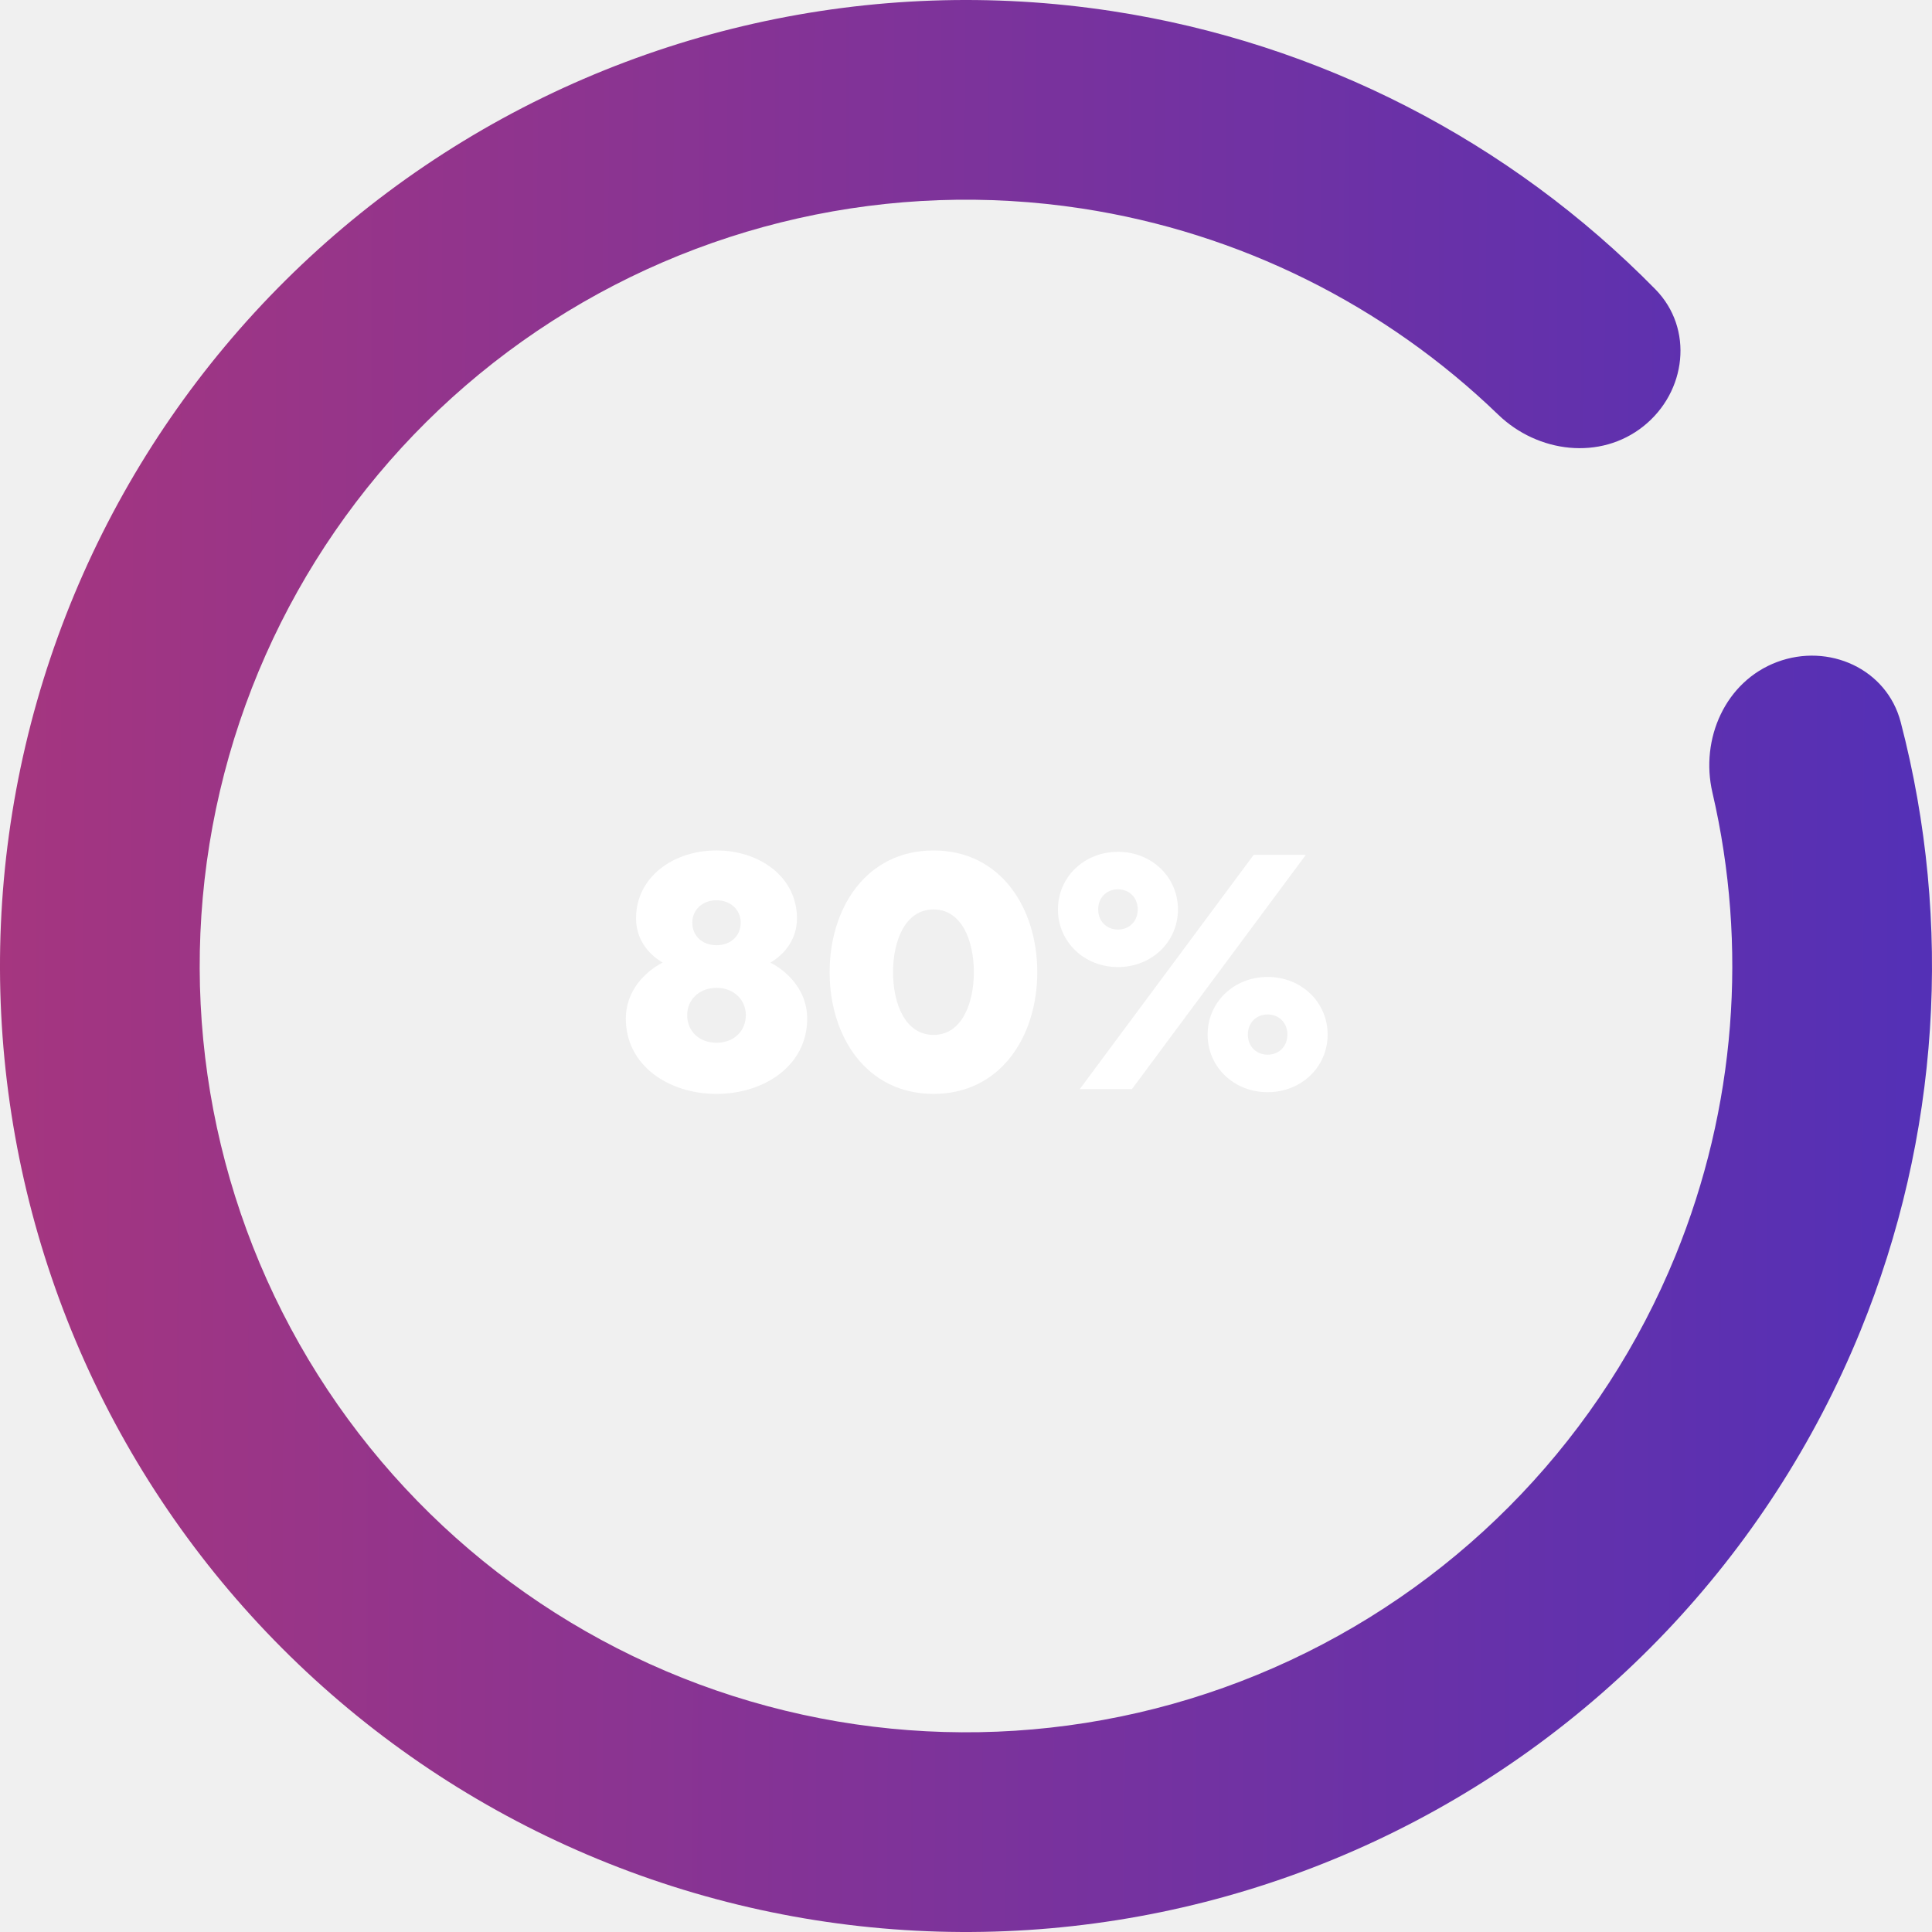
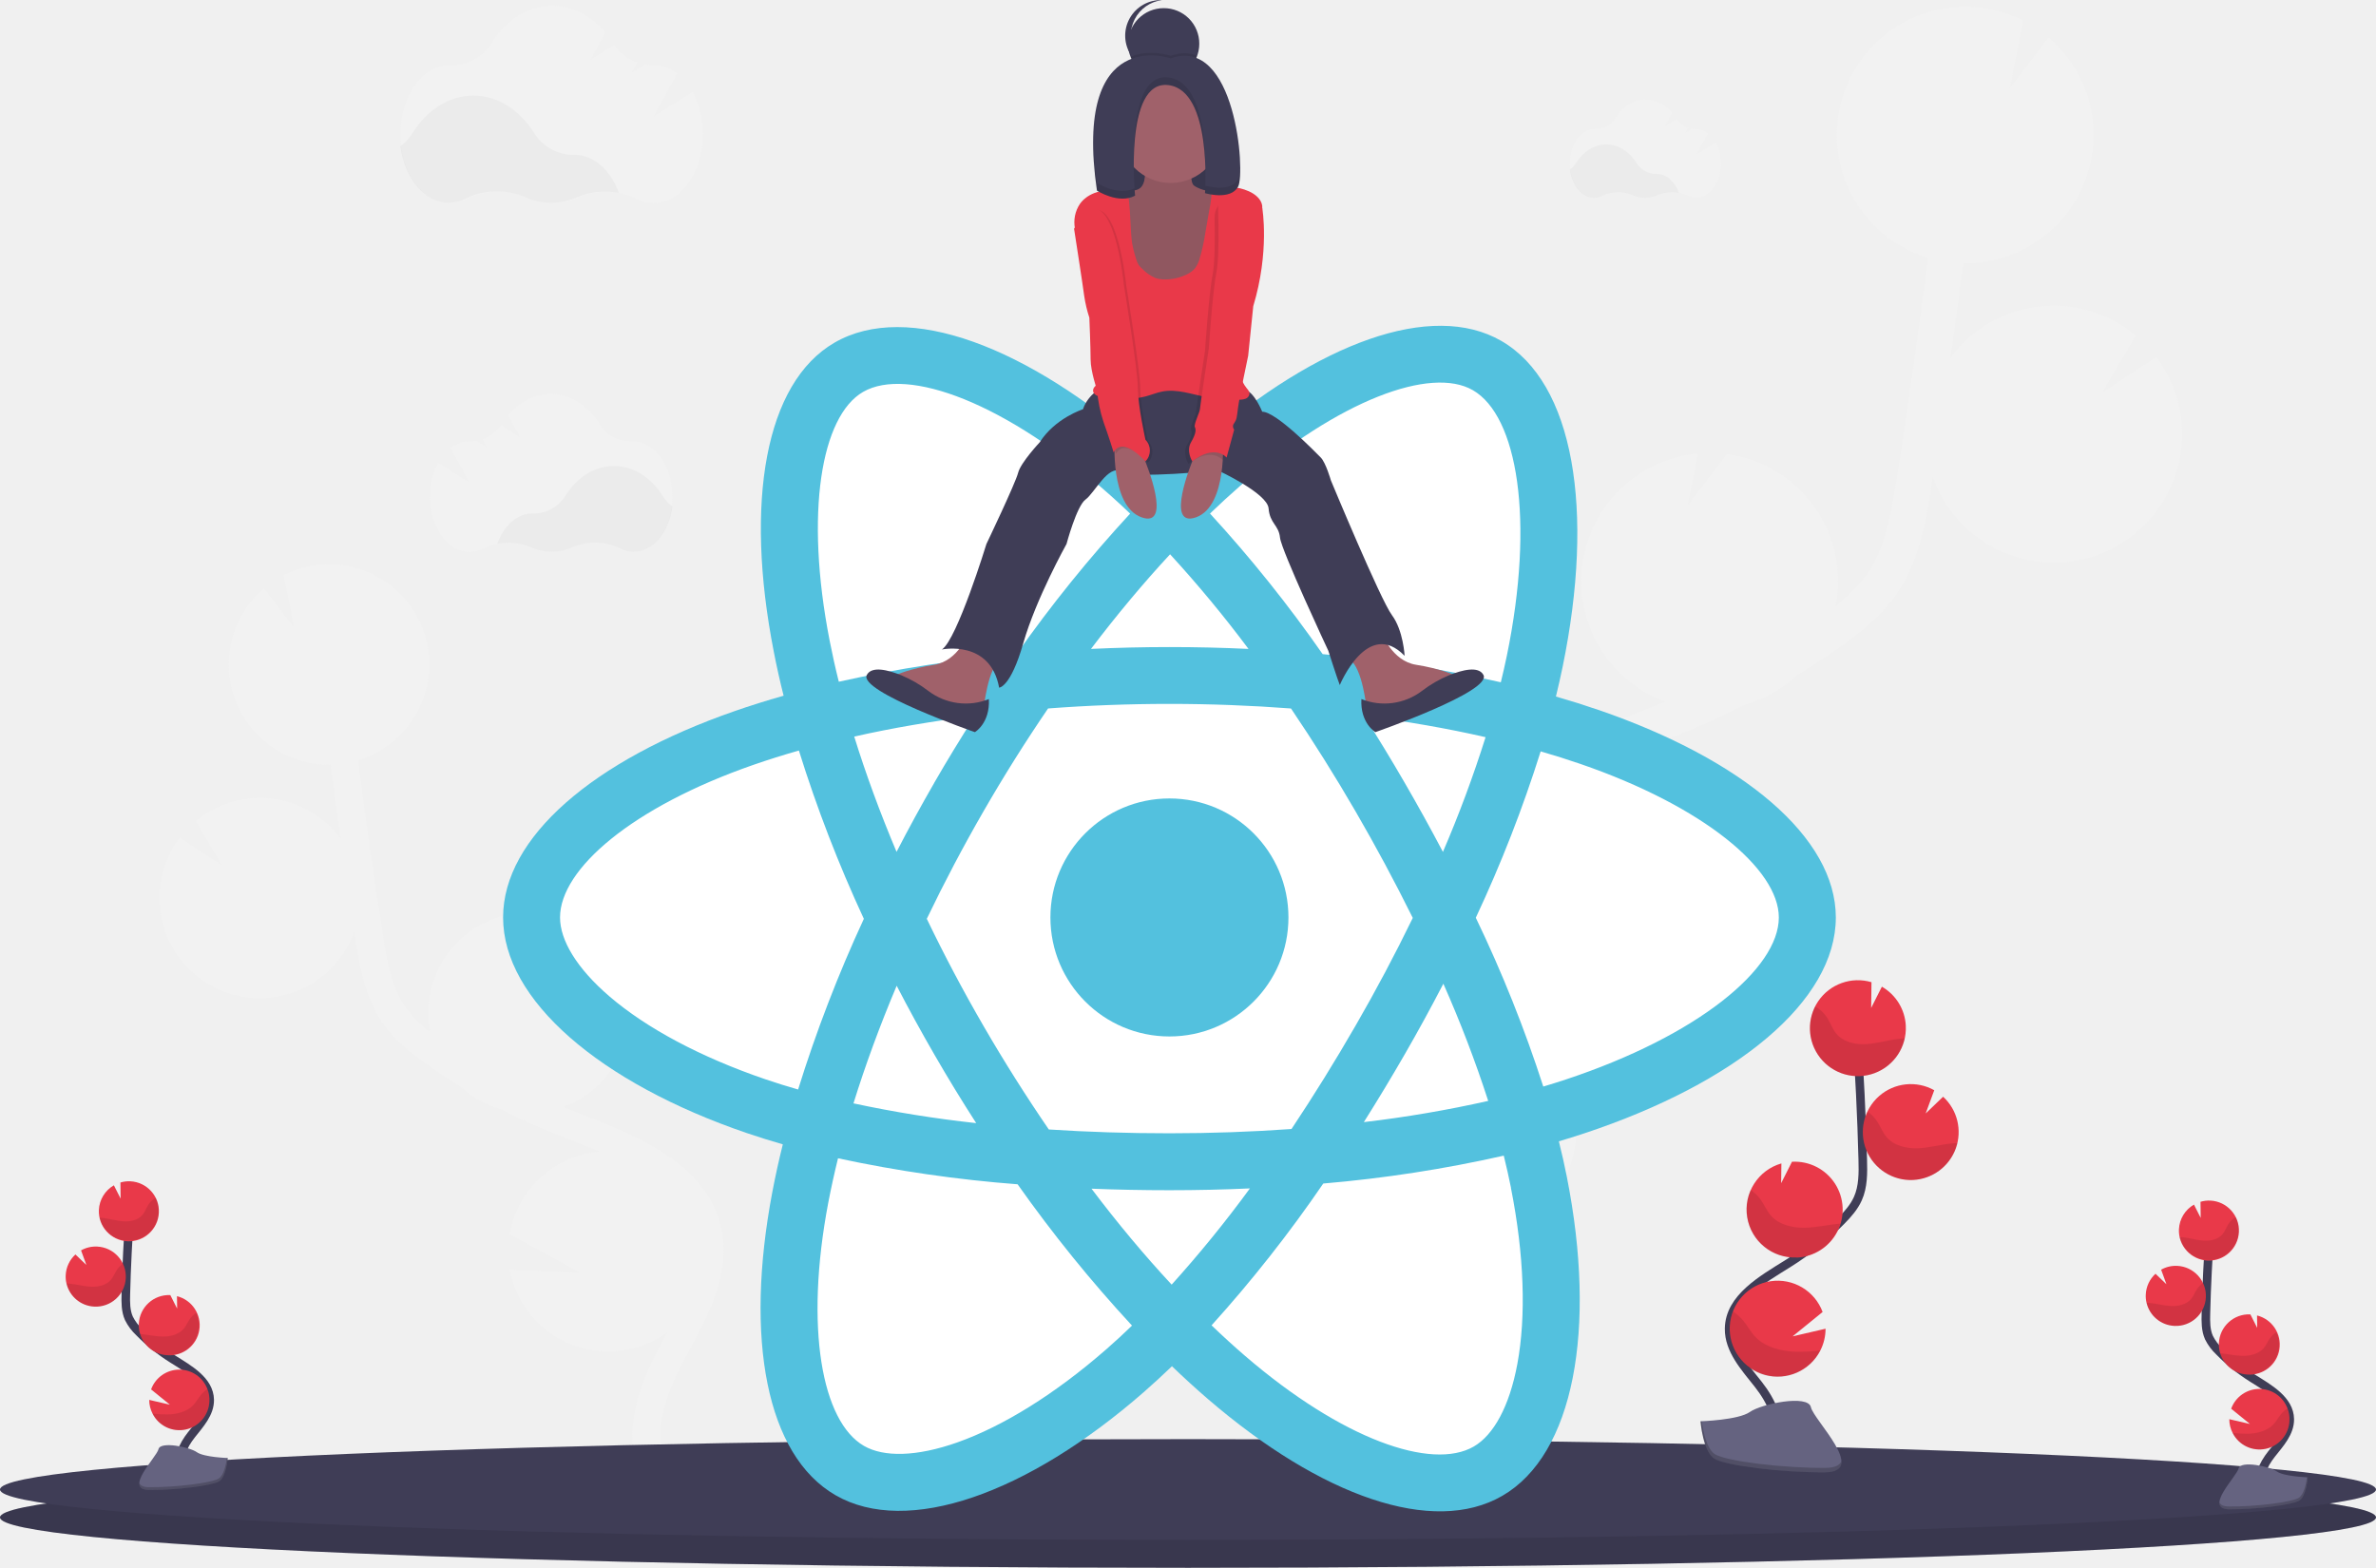
- <svg xmlns="http://www.w3.org/2000/svg" width="204" height="204" viewBox="0 0 204 204" fill="none">
-   <path d="M187.639 69.902C193.092 67.859 199.226 70.614 200.696 76.248C206.238 97.486 204.802 120.051 196.436 140.546C186.737 164.31 168.435 183.543 145.182 194.409C121.928 205.275 95.433 206.975 70.982 199.169C46.531 191.364 25.921 174.628 13.264 152.299C0.607 129.97 -3.166 103.69 2.696 78.702C8.559 53.713 23.627 31.854 44.894 17.484C66.161 3.114 92.064 -2.709 117.435 1.175C139.317 4.524 159.415 14.883 174.791 30.547C178.869 34.702 178.083 41.38 173.529 45.009C168.975 48.637 162.385 47.827 158.195 43.783C146.212 32.215 130.877 24.564 114.244 22.018C94.118 18.937 73.57 23.557 56.699 34.956C39.829 46.355 27.876 63.696 23.225 83.518C18.574 103.34 21.568 124.188 31.608 141.901C41.649 159.614 57.998 172.89 77.394 179.082C96.791 185.274 117.809 183.925 136.255 175.305C154.701 166.686 169.219 151.429 176.914 132.578C183.273 116.999 184.584 99.912 180.815 83.688C179.497 78.016 182.187 71.946 187.639 69.902Z" fill="url(#paint0_linear_16_344)" />
-   <path d="M75.656 89.8C71.048 89.8 67.16 92.644 67.16 96.964C67.16 99.016 68.276 100.636 69.968 101.644C68.06 102.616 66.08 104.668 66.08 107.548C66.08 112.552 70.652 115.504 75.656 115.504C80.66 115.504 85.232 112.552 85.232 107.548C85.232 104.668 83.252 102.616 81.344 101.644C83.036 100.636 84.152 99.016 84.152 96.964C84.152 92.644 80.264 89.8 75.656 89.8ZM78.752 107.188C78.752 108.88 77.492 110.104 75.656 110.104C73.82 110.104 72.56 108.88 72.56 107.188C72.56 105.568 73.82 104.308 75.656 104.308C77.492 104.308 78.752 105.568 78.752 107.188ZM75.656 95.056C77.096 95.056 78.212 96.028 78.212 97.432C78.212 98.836 77.132 99.808 75.656 99.808C74.18 99.808 73.1 98.836 73.1 97.432C73.1 96.028 74.216 95.056 75.656 95.056ZM109.525 102.652C109.525 95.848 105.637 89.8 98.581 89.8C91.489 89.8 87.601 95.848 87.601 102.652C87.601 109.456 91.489 115.504 98.581 115.504C105.637 115.504 109.525 109.456 109.525 102.652ZM102.829 102.652C102.829 106 101.533 109.276 98.581 109.276C95.593 109.276 94.297 106 94.297 102.652C94.297 99.304 95.593 96.028 98.581 96.028C101.533 96.028 102.829 99.304 102.829 102.652ZM124.381 96.028C124.381 92.608 121.609 89.944 118.045 89.944C114.481 89.944 111.709 92.608 111.709 96.028C111.709 99.448 114.481 102.112 118.045 102.112C121.609 102.112 124.381 99.448 124.381 96.028ZM120.133 96.028C120.133 97.288 119.233 98.152 118.045 98.152C116.857 98.152 115.957 97.288 115.957 96.028C115.957 94.768 116.857 93.904 118.045 93.904C119.233 93.904 120.133 94.768 120.133 96.028ZM137.881 90.268H132.373L114.013 115H119.521L137.881 90.268ZM127.513 109.24C127.513 112.66 130.285 115.324 133.849 115.324C137.413 115.324 140.185 112.66 140.185 109.24C140.185 105.82 137.413 103.156 133.849 103.156C130.285 103.156 127.513 105.82 127.513 109.24ZM131.761 109.24C131.761 107.98 132.661 107.116 133.849 107.116C135.037 107.116 135.937 107.98 135.937 109.24C135.937 110.5 135.037 111.364 133.849 111.364C132.661 111.364 131.761 110.5 131.761 109.24Z" fill="white" />
-   <defs>
-     <linearGradient id="paint0_linear_16_344" x1="-12.435" y1="91.215" x2="228.124" y2="92.098" gradientUnits="userSpaceOnUse">
-       <stop stop-color="#AA367C" />
-       <stop offset="1" stop-color="#4A2FBD" />
-     </linearGradient>
-   </defs>
+ <svg xmlns="http://www.w3.org/2000/svg" id="a75d69e6-d07c-4db3-9c83-72b2470e5561" data-name="Layer 1" width="1108" height="731.18" viewBox="0 0 1108 731.18">
+   <path d="M813.68,415.2l6.89-2.7c.66-.26,1.31-.54,2-.81a59.85,59.85,0,0,1,15.28-115.77l-4.8,24.2,18.22-23.92.16,0a59.87,59.87,0,0,1,51.16,67.45c-.15,1.13-.39,2.23-.6,3.34,5.61-4.43,10.87-9.32,14.81-15,8-11.54,10.71-25.76,13.47-43.17,5.47-34.48,10.4-69.34,14.84-104.18a59.83,59.83,0,0,1-42-65.36c.25-1.82.6-3.59,1-5.34.1-.44.2-.88.31-1.31.43-1.69.91-3.35,1.47-5,.09-.27.21-.52.3-.78.5-1.37,1-2.72,1.65-4,.22-.5.44-1,.67-1.47.69-1.43,1.42-2.83,2.22-4.19.27-.45.56-.88.83-1.33.62-1,1.27-2,1.94-2.93.36-.5.71-1,1.08-1.49l.27-.39,0,0a59.81,59.81,0,0,1,74.64-17l-6.24,31.49,18-23.64a59.5,59.5,0,0,1,16.32,68.62h.07c-.17.4-.38.78-.55,1.18-.33.74-.67,1.47-1,2.2-.46.93-1,1.84-1.45,2.74-.38.68-.75,1.36-1.16,2-.59,1-1.23,1.9-1.87,2.83-.38.54-.73,1.1-1.12,1.63-1,1.39-2.12,2.72-3.26,4-.4.45-.83.86-1.25,1.3-.81.86-1.62,1.71-2.48,2.52-.53.5-1.09,1-1.64,1.46-.79.7-1.6,1.38-2.43,2-.59.47-1.19.92-1.79,1.36-.87.63-1.75,1.22-2.64,1.81-.6.39-1.2.78-1.81,1.15-1,.61-2.05,1.17-3.1,1.72-.53.27-1,.57-1.59.83-1.58.77-3.2,1.48-4.85,2.11-.31.12-.64.21-.95.32-1.38.5-2.77,1-4.18,1.35-.61.17-1.23.31-1.85.46-1.15.28-2.31.54-3.48.76q-1,.18-2.07.33c-1.15.17-2.31.3-3.48.4-.69.06-1.37.12-2.07.16-1.26.06-2.53.07-3.8.06a2.08,2.08,0,0,0-.25,0q-2.82,22-5.92,44A59.82,59.82,0,0,1,1042,240.88l-15.68,26.58,25.21-16.59a59.68,59.68,0,0,1,11.5,44.16,58.76,58.76,0,0,1-4.5,15.94,59.83,59.83,0,0,1-111.19-4c-.23,1.48-.45,3-.68,4.46-2.44,15.35-5.47,34.46-16.23,50-7.29,10.56-17.33,18.36-27.09,25.22q-9.52,6.7-19.48,12.77a59.85,59.85,0,0,1-24.53,13.74q-16,8.19-32.69,14.81l-6.95,2.72c-6.25,2.44-12.65,4.94-19,7.6,1,.09,2,.17,3,.3a59.9,59.9,0,0,1,50.86,49.05l-42.31,23.11,42.18-1.89A59.16,59.16,0,0,1,843,534.54a59.87,59.87,0,0,1-82.7,11.74l2.1,3.91c1.4,2.58,2.78,5.15,4.12,7.7,18.33,34.74,19.66,64.74,3.75,84.49l-13-10.45c15.49-19.22,3.2-49.77-5.5-66.27-1.32-2.5-2.68-5-4-7.56C736,536.27,722.65,511.53,728,485.2,736,445.5,779.05,428.7,813.68,415.2Z" transform="translate(-46 -84.41)" fill="#f2f2f2" />
+   <path d="M315.6,603.42l-5.38-2.11c-.52-.2-1-.43-1.54-.63a46.75,46.75,0,0,0-11.94-90.42l3.75,18.9-14.22-18.68h-.13a46.76,46.76,0,0,0-40,52.68c.12.89.31,1.74.47,2.61a55.84,55.84,0,0,1-11.56-11.73c-6.23-9-8.37-20.12-10.53-33.71C220.29,493.4,216.45,466.18,213,439a46.72,46.72,0,0,0,32.77-51.05c-.2-1.42-.47-2.8-.79-4.17l-.24-1c-.34-1.32-.71-2.62-1.15-3.88-.07-.21-.16-.41-.24-.61-.39-1.07-.82-2.12-1.28-3.15-.18-.38-.35-.77-.53-1.15-.54-1.11-1.11-2.2-1.73-3.26-.21-.36-.44-.7-.65-1-.49-.78-1-1.55-1.52-2.29-.28-.39-.55-.79-.84-1.17l-.21-.3h0a46.76,46.76,0,0,0-58.29-13.32l4.88,24.6-14.07-18.46a46.48,46.48,0,0,0-12.75,53.59h-.05c.13.31.29.61.43.92.26.58.52,1.15.8,1.72q.54,1.08,1.14,2.13c.29.54.58,1.07.9,1.59.46.75,1,1.48,1.46,2.21.3.42.57.86.88,1.27.8,1.08,1.65,2.12,2.54,3.13.31.35.65.67,1,1,.63.67,1.27,1.33,1.94,2,.41.4.85.77,1.28,1.14q.93.83,1.89,1.59c.46.36.93.71,1.4,1.06.68.49,1.37,1,2.06,1.41.47.31.94.61,1.42.9.79.48,1.6.91,2.42,1.34.42.22.82.45,1.24.66,1.24.6,2.5,1.15,3.79,1.64.24.1.5.16.74.25,1.07.39,2.16.75,3.27,1.06.47.13,1,.24,1.44.35.9.22,1.8.43,2.72.6l1.61.26c.9.13,1.81.23,2.72.31.54.05,1.07.09,1.62.12,1,.05,2,.06,3,.05h.19q2.2,17.22,4.62,34.41a46.71,46.71,0,0,0-67.48-8.14L149.49,488l-19.68-12.95a46.57,46.57,0,0,0-9,34.49A45.8,45.8,0,0,0,124.34,522a46.73,46.73,0,0,0,86.84-3.12c.18,1.15.35,2.32.53,3.48,1.9,12,4.27,26.92,12.67,39.08,5.7,8.24,13.54,14.33,21.16,19.69q7.44,5.24,15.21,10a46.88,46.88,0,0,0,19.16,10.74c8.32,4.26,16.84,8.14,25.54,11.56l5.42,2.13c4.88,1.9,9.88,3.85,14.81,5.93-.78.07-1.57.13-2.36.24A46.77,46.77,0,0,0,283.6,660l33,18-32.94-1.47a46.78,46.78,0,0,0,73.57,29.2c-.55,1-1.09,2-1.64,3.05-1.09,2-2.17,4-3.22,6-14.31,27.13-15.35,50.57-2.92,66l10.13-8.16c-12.1-15-2.5-38.87,4.3-51.76,1-1.95,2.09-3.92,3.16-5.9,9.19-17,19.61-36.37,15.46-56.94C376.29,627.08,342.64,614,315.6,603.42Z" transform="translate(-46 -84.41)" fill="#f2f2f2" />
+   <ellipse cx="554" cy="707.68" rx="554" ry="23.5" fill="#3f3d56" />
+   <ellipse cx="554" cy="707.68" rx="554" ry="23.5" opacity="0.1" />
+   <ellipse cx="554" cy="694.68" rx="554" ry="23.5" fill="#3f3d56" />
+   <path d="M131,770.73c-3-5.51.4-12.26,4.28-17.18s8.61-10,8.51-16.29c-.14-9-9.7-14.31-17.33-19.08a84.78,84.78,0,0,1-15.56-12.51,23,23,0,0,1-4.78-6.4c-1.58-3.52-1.53-7.52-1.43-11.38q.5-19.26,1.9-38.48" transform="translate(-46 -84.41)" fill="none" stroke="#3f3d56" stroke-miterlimit="10" stroke-width="4" />
+   <path d="M92.11,648.7a14,14,0,0,1,7-11.49l3.14,6.21-.09-7.52a13.86,13.86,0,0,1,4.62-.56A14,14,0,1,1,92.11,648.7Z" transform="translate(-46 -84.41)" fill="#e93949" />
+   <path d="M117.14,743.7a14,14,0,0,0,26.5-5.76,13.82,13.82,0,0,0-.91-5.69,14,14,0,0,0-26.27.15l8.77,7.13-9.64-2.24A13.89,13.89,0,0,0,117.14,743.7Z" transform="translate(-46 -84.41)" fill="#e93949" />
+   <path d="M124.07,716.45a14,14,0,0,0,4.46-27.54l.07,5.79-3.18-6.29h0a14,14,0,0,0-1.31,28.05Z" transform="translate(-46 -84.41)" fill="#e93949" />
+   <path d="M90,693.78a14,14,0,0,0,1.32-28,13.88,13.88,0,0,0-7.52,1.78l2.48,6.8-5.11-4.9a14,14,0,0,0-4.53,9.69A13.33,13.33,0,0,0,77,683,14,14,0,0,0,90,693.78Z" transform="translate(-46 -84.41)" fill="#e93949" />
+   <path d="M94,652.44c3.24.36,6.39,1.37,9.64,1.57s6.82-.58,8.88-3.1c1.11-1.37,1.66-3.09,2.59-4.57a10.08,10.08,0,0,1,3.54-3.33,14,14,0,1,1-26.24,9.32C92.94,652.35,93.47,652.39,94,652.44Z" transform="translate(-46 -84.41)" opacity="0.1" />
+   <path d="M90,693.78a14,14,0,0,0,13.35-20,10.4,10.4,0,0,0-2.82,2.83c-1,1.51-1.61,3.25-2.78,4.64-2.19,2.57-5.92,3.41-9.31,3.25s-6.66-1.11-10-1.42c-.47,0-.94-.08-1.41-.09A14,14,0,0,0,90,693.78Z" transform="translate(-46 -84.41)" opacity="0.1" />
+   <path d="M124.07,716.45a14,14,0,0,0,13.47-19.76,11.36,11.36,0,0,0-3,2.85c-1.09,1.54-1.77,3.31-3,4.73-2.36,2.64-6.34,3.57-9.93,3.48s-6.82-.93-10.28-1.19A14,14,0,0,0,124.07,716.45Z" transform="translate(-46 -84.41)" opacity="0.1" />
+   <path d="M117.14,743.7a14,14,0,0,0,26.5-5.76,13.82,13.82,0,0,0-.91-5.69,14,14,0,0,0-3.08,2.74c-1.34,1.63-2.21,3.47-3.76,5-2.87,2.82-7.5,4-11.62,4.09A62.35,62.35,0,0,1,117.14,743.7Z" transform="translate(-46 -84.41)" opacity="0.1" />
+   <path d="M152.19,764.39s-11.08-.34-14.41-2.72-17-5.22-17.87-1.4-16.65,19-4.14,19.06,29.06-2,32.39-4S152.19,764.39,152.19,764.39Z" transform="translate(-46 -84.41)" fill="#656380" />
+   <path d="M115.54,778c12.51.1,29.06-2,32.4-4,2.53-1.54,3.54-7.09,3.88-9.65l.37,0s-.7,8.93-4,11-19.89,4.08-32.39,4c-3.61,0-4.86-1.31-4.79-3.22C111.48,777.26,112.86,778,115.54,778Z" transform="translate(-46 -84.41)" opacity="0.2" />
+   <path d="M1101,779.73c-3-5.51.4-12.26,4.28-17.18s8.61-10,8.51-16.29c-.14-9-9.7-14.31-17.33-19.08a84.78,84.78,0,0,1-15.56-12.51,23,23,0,0,1-4.78-6.4c-1.58-3.52-1.53-7.52-1.43-11.38q.49-19.26,1.9-38.48" transform="translate(-46 -84.41)" fill="none" stroke="#3f3d56" stroke-miterlimit="10" stroke-width="4" />
+   <path d="M1062.11,657.7a14,14,0,0,1,7-11.49l3.14,6.21-.09-7.52a13.86,13.86,0,0,1,4.62-.56,14,14,0,1,1-14.68,13.36Z" transform="translate(-46 -84.41)" fill="#e93949" />
+   <path d="M1087.14,752.7a14,14,0,0,0,26.5-5.76,13.82,13.82,0,0,0-.91-5.69,14,14,0,0,0-26.27.15l8.77,7.13-9.64-2.24A13.89,13.89,0,0,0,1087.14,752.7Z" transform="translate(-46 -84.41)" fill="#e93949" />
+   <path d="M1094.07,725.45a14,14,0,0,0,4.46-27.54l.07,5.79-3.18-6.29h0a14,14,0,0,0-1.31,28.05Z" transform="translate(-46 -84.41)" fill="#e93949" />
+   <path d="M1060,702.78a14,14,0,0,0,1.32-28,13.88,13.88,0,0,0-7.52,1.78l2.48,6.8-5.11-4.9a14,14,0,0,0-4.53,9.69A13.33,13.33,0,0,0,1047,692,14,14,0,0,0,1060,702.78Z" transform="translate(-46 -84.41)" fill="#e93949" />
+   <path d="M1064,661.44c3.24.36,6.39,1.37,9.64,1.57s6.82-.58,8.88-3.1c1.11-1.37,1.66-3.09,2.59-4.57a10.08,10.08,0,0,1,3.54-3.33,14,14,0,1,1-26.24,9.32C1062.94,661.35,1063.47,661.39,1064,661.44Z" transform="translate(-46 -84.41)" opacity="0.1" />
+   <path d="M1060,702.78a14,14,0,0,0,13.35-20,10.4,10.4,0,0,0-2.82,2.83c-1,1.51-1.61,3.25-2.78,4.64-2.19,2.57-5.92,3.41-9.31,3.25s-6.66-1.11-10-1.42c-.47,0-.94-.08-1.41-.09A14,14,0,0,0,1060,702.78Z" transform="translate(-46 -84.41)" opacity="0.1" />
+   <path d="M1094.07,725.45a14,14,0,0,0,13.47-19.76,11.36,11.36,0,0,0-3,2.85c-1.09,1.54-1.77,3.31-3,4.73-2.36,2.64-6.34,3.57-9.93,3.48s-6.82-.93-10.28-1.19A14,14,0,0,0,1094.07,725.45Z" transform="translate(-46 -84.41)" opacity="0.1" />
+   <path d="M1087.14,752.7a14,14,0,0,0,26.5-5.76,13.82,13.82,0,0,0-.91-5.69,14,14,0,0,0-3.08,2.74c-1.34,1.63-2.21,3.47-3.76,5-2.87,2.82-7.5,4-11.62,4.09A62.35,62.35,0,0,1,1087.14,752.7Z" transform="translate(-46 -84.41)" opacity="0.1" />
+   <path d="M1122.19,773.39s-11.08-.34-14.41-2.72-17-5.22-17.87-1.4-16.65,19-4.14,19.06,29.06-2,32.39-4S1122.19,773.39,1122.19,773.39Z" transform="translate(-46 -84.41)" fill="#656380" />
+   <path d="M1085.54,787c12.51.1,29.06-2,32.4-4,2.53-1.54,3.54-7.09,3.88-9.65l.37,0s-.7,8.93-4,11-19.89,4.08-32.39,4c-3.61,0-4.86-1.31-4.79-3.22C1081.48,786.26,1082.86,787,1085.54,787Z" transform="translate(-46 -84.41)" opacity="0.2" />
+   <path d="M791.57,415.56q-9.92-3.4-20-6.3,1.66-6.79,3.09-13.65c15.14-73.51,5.24-132.73-28.57-152.22-32.42-18.7-85.44.8-139,47.39q-7.92,6.92-15.47,14.2-5.07-4.85-10.3-9.51C525.21,245.64,469,224.65,435.18,244.2c-32.39,18.75-42,74.42-28.35,144.09q2,10.35,4.59,20.58c-7.95,2.26-15.64,4.67-23,7.24C322.63,439,280.61,475,280.61,512.29c0,38.51,45.11,77.14,113.64,100.56q8.34,2.83,16.8,5.26-2.74,11-4.88,22.18c-13,68.46-2.84,122.82,29.46,141.45C469,801,525,781.2,579.52,733.54c4.31-3.77,8.63-7.77,13-11.95q8.18,7.89,16.79,15.32c52.82,45.45,105,63.81,137.26,45.12,33.33-19.29,44.16-77.69,30.1-148.73q-1.6-8.14-3.73-16.61,5.91-1.74,11.56-3.61c71.24-23.6,117.6-61.76,117.6-100.79,0-37.43-43.38-73.62-110.5-96.73Z" transform="translate(-46 -84.41)" fill="#53c1de" />
+   <path d="M776.12,587.88c-3.4,1.13-6.88,2.21-10.44,3.27a621.6,621.6,0,0,0-31.47-78.73,623.06,623.06,0,0,0,30.25-77.58c6.35,1.84,12.53,3.78,18.47,5.83,57.51,19.79,92.59,49.06,92.59,71.62,0,24-37.89,55.21-99.4,75.59ZM750.6,638.46c6.22,31.41,7.1,59.81,3,82-3.7,19.95-11.14,33.25-20.34,38.58-19.59,11.33-61.47-3.4-106.64-42.27q-7.77-6.69-15.63-14.25a624.23,624.23,0,0,0,52.09-66.14,620.2,620.2,0,0,0,84.17-13q1.9,7.68,3.37,15ZM492.48,757.1c-19.14,6.76-34.38,6.95-43.59,1.64-19.6-11.31-27.75-55-16.63-113.5q2-10.37,4.53-20.63a625.79,625.79,0,0,0,83.75,12.13,645.09,645.09,0,0,0,53.35,65.9q-5.79,5.61-11.84,10.91c-24.11,21.08-48.28,36-69.57,43.55ZM402.84,587.73c-30.31-10.36-55.33-23.82-72.49-38.5-15.41-13.2-23.19-26.31-23.19-36.94,0-22.63,33.74-51.5,90-71.11q10.6-3.69,21.39-6.73a637.08,637.08,0,0,0,30.29,78.48,646.29,646.29,0,0,0-30.66,79.6Q410.44,590.32,402.84,587.73Zm30.05-204.54c-11.68-59.69-3.93-104.72,15.59-116,20.79-12,66.76,5.12,115.22,48.15,3.1,2.75,6.21,5.63,9.32,8.6a635.89,635.89,0,0,0-52.93,65.52,648.42,648.42,0,0,0-82.93,12.89q-2.39-9.52-4.27-19.15ZM701,449.38q-9.11-15.74-18.89-31.08c19.83,2.51,38.82,5.83,56.66,9.91a565.54,565.54,0,0,1-19.89,53.51q-8.61-16.35-17.88-32.34ZM591.64,342.91a569.3,569.3,0,0,1,36.57,44.14q-36.71-1.73-73.45,0c12.07-15.92,24.44-30.72,36.88-44.13Zm-110,106.65q-9.15,15.87-17.55,32.14c-7.73-18.33-14.34-36.36-19.74-53.77,17.73-4,36.64-7.21,56.34-9.68Q490.77,433.69,481.62,449.56Zm19.61,158.65A564.64,564.64,0,0,1,444,599c5.49-17.71,12.25-36.13,20.15-54.86q8.43,16.29,17.61,32.16Q491.1,592.49,501.23,608.21Zm91.14,75.33C579.79,670,567.24,655,555,638.79q17.85.71,36.36.71,19,0,37.51-.84A563.94,563.94,0,0,1,592.37,683.54ZM719.08,543.19A562.82,562.82,0,0,1,740,597.85a561.35,561.35,0,0,1-58,9.89q9.85-15.63,19.08-31.63,9.38-16.26,18-32.92Zm-41,19.66q-14.12,24.52-29.81,48.1c-18.44,1.32-37.49,2-56.91,2s-38.15-.6-56.27-1.78Q519,587.67,504.7,563t-26.51-50.08q12.27-25.53,26.43-50.1h0q14.14-24.56,30.13-48c18.49-1.4,37.43-2.13,56.59-2.13s38.22.74,56.69,2.14q15.81,23.37,30,47.81t26.79,49.87q-12.45,25.62-26.71,50.3Zm54.77-296.46c20.81,12,28.9,60.4,15.83,123.87q-1.29,6.19-2.8,12.35a635.74,635.74,0,0,0-83.09-13.13,625.16,625.16,0,0,0-52.53-65.56q7-6.74,14.29-13.11c45.88-39.93,88.76-55.69,108.3-44.42Z" transform="translate(-46 -84.41)" fill="#fff" />
+   <path d="M591.34,456.79a55.5,55.5,0,1,1-55.5,55.5,55.49,55.49,0,0,1,55.5-55.5" transform="translate(-46 -84.41)" fill="#53c1de" />
+   <path d="M605.26,104.81a16.6,16.6,0,1,1-16.6-16.6A16.52,16.52,0,0,1,605.26,104.81Z" transform="translate(-46 -84.41)" fill="#3f3d56" />
+   <path d="M575.4,109a16.62,16.62,0,0,1,12.49-24.54,16.6,16.6,0,1,0,1.41,33.07A16.6,16.6,0,0,1,575.4,109Z" transform="translate(-46 -84.41)" fill="#3f3d56" />
+   <rect x="521.91" y="43.52" width="44.47" height="69.37" fill="#3f3d56" />
+   <rect x="521.91" y="43.52" width="44.47" height="69.37" opacity="0.1" />
+   <path d="M497.66,379.61s-4.75,13.05-16,14.83-17.79,4.74-17.79,4.74l26.68,17.19,14.23-1.78s1.78-18.38,7.71-22.53S497.66,379.61,497.66,379.61Z" transform="translate(-46 -84.41)" fill="#a0616a" />
+   <path d="M690.34,379.61s4.75,13.05,16,14.83,17.79,4.74,17.79,4.74l-26.68,17.19-14.23-1.78s-1.78-18.38-7.71-22.53S690.34,379.61,690.34,379.61Z" transform="translate(-46 -84.41)" fill="#a0616a" />
+   <path d="M560.5,264.59s-7.11,3.56-9.48,10.68c0,0-13,4.15-20.16,15.41,0,0-8.9,9.49-10.08,14.23S506,338.11,506,338.11s-13.64,44.47-20.75,49.21c0,0,22.53-4.74,26.68,17.79,0,0,5.33,0,11.26-20.75s20.16-46.25,20.16-46.25,4.74-17.78,8.89-20.75,10.67-16.6,16.6-13,45.06-.6,45.06-.6S637,314.4,637.58,321.51s4.74,7.71,5.33,13.64,22.53,52.76,22.53,52.76,4.15,13,5.34,16c0,0,13-31.42,30.24-13.63,0,0-.6-11.86-5.93-19s-28.46-62.84-28.46-62.84-2.37-8.3-4.74-10.67-20.76-21.35-27.28-21.35c0,0-3.55-8.89-7.7-10.08Z" transform="translate(-46 -84.41)" fill="#3f3d56" />
+   <path d="M507.14,410.44a28.89,28.89,0,0,1-28.22-3.79,56.37,56.37,0,0,0-12.59-7.3c-6.29-2.54-13.81-4.42-16.1-.17-4.15,7.71,50.39,26.68,50.39,26.68S507.74,421.71,507.14,410.44Z" transform="translate(-46 -84.41)" fill="#3f3d56" />
+   <path d="M680.86,410.44a28.89,28.89,0,0,0,28.22-3.79,56.37,56.37,0,0,1,12.59-7.3c6.29-2.54,13.81-4.42,16.1-.17,4.15,7.71-50.39,26.68-50.39,26.68S680.26,421.71,680.86,410.44Z" transform="translate(-46 -84.41)" fill="#3f3d56" />
+   <path d="M579.88,167.08c-.22,2.06-.9,4.29-2.66,5.38-1.44.9-3.26.83-4.92,1.17a11.46,11.46,0,0,0-7.82,6.77,17.51,17.51,0,0,0-.75,10.55,39.22,39.22,0,0,0,1.52,5.06c1.74,4.92,3.84,9.8,7.09,13.89a59,59,0,0,0,9.3,8.77c2.11,1.72,4.29,3.47,6.89,4.28a21.75,21.75,0,0,0,5.4.72c2.25.1,4.65.17,6.6-.95,3-1.73,3.89-5.55,5.52-8.62,1.38-2.6,3.44-4.81,4.73-7.46a29.49,29.49,0,0,0,2-6.52l2.77-12.3c1-4.47,1.92-9.51-.59-13.34a2.28,2.28,0,0,0-.74-.77,2.79,2.79,0,0,0-1.52-.15,16.44,16.44,0,0,1-9.15-2.09,3.93,3.93,0,0,1-1.15-.9,4.72,4.72,0,0,1-.7-2.12,22.2,22.2,0,0,0-1.28-4.45,3,3,0,0,0-.87-1.34,3.15,3.15,0,0,0-1.41-.47,114.47,114.47,0,0,0-12.93-1.35c-1.42-.07-3.56-.64-4.54.62S580,165.58,579.88,167.08Z" transform="translate(-46 -84.41)" fill="#a0616a" />
+   <path d="M579.88,167.08c-.22,2.06-.9,4.29-2.66,5.38-1.44.9-3.26.83-4.92,1.17a11.46,11.46,0,0,0-7.82,6.77,17.51,17.51,0,0,0-.75,10.55,39.22,39.22,0,0,0,1.52,5.06c1.74,4.92,3.84,9.8,7.09,13.89a59,59,0,0,0,9.3,8.77c2.11,1.72,4.29,3.47,6.89,4.28a21.75,21.75,0,0,0,5.4.72c2.25.1,4.65.17,6.6-.95,3-1.73,3.89-5.55,5.52-8.62,1.38-2.6,3.44-4.81,4.73-7.46a29.49,29.49,0,0,0,2-6.52l2.77-12.3c1-4.47,1.92-9.51-.59-13.34a2.28,2.28,0,0,0-.74-.77,2.79,2.79,0,0,0-1.52-.15,16.44,16.44,0,0,1-9.15-2.09,3.93,3.93,0,0,1-1.15-.9,4.72,4.72,0,0,1-.7-2.12,22.2,22.2,0,0,0-1.28-4.45,3,3,0,0,0-.87-1.34,3.15,3.15,0,0,0-1.41-.47,114.47,114.47,0,0,0-12.93-1.35c-1.42-.07-3.56-.64-4.54.62S580,165.58,579.88,167.08Z" transform="translate(-46 -84.41)" opacity="0.1" />
+   <path d="M571.85,174.15a26.93,26.93,0,0,0-7.13-1.12c-5.72-.14-11.84,1.83-15.14,6.5A15.34,15.34,0,0,0,547.29,191a23.57,23.57,0,0,0,5.2,10.66,32,32,0,0,1,4,5.24c1.58,3,1.63,6.59,2.06,10,1,8.12,4.46,15.75,5.83,23.82s.19,17.42-6.18,22.55c-1.07.86-2.37,1.77-2.46,3.14-.14,2.19,2.71,3.12,4.9,3.33,6.55.62,13.27,1.23,19.63-.46,2.63-.7,5.17-1.79,7.85-2.29,6.8-1.27,13.64,1.34,20.45,2.59a90.61,90.61,0,0,0,14.91,1.21,7.94,7.94,0,0,0,3.43-.45,2.75,2.75,0,0,0,1.74-2.74,4.76,4.76,0,0,0-1.18-2c-3.44-4.25-4.49-9.9-5.43-15.29l-3.15-18.11c-1.69-9.68-3.26-20.2,1.32-28.89,3.29-6.25,9.36-10.65,12.83-16.8a9.84,9.84,0,0,0,1.55-6.28c-.52-3.09-3.31-5.3-6.17-6.59A23.21,23.21,0,0,0,611,173c.1,4.33-1,8.71-1.71,13l-1.21,7a88.83,88.83,0,0,1-2.71,12.2,12.85,12.85,0,0,1-2.17,4.42,11.43,11.43,0,0,1-3.83,2.79,22.83,22.83,0,0,1-10.14,2.32,13.54,13.54,0,0,1-4.48-.69,19,19,0,0,1-6.17-4.34,10.11,10.11,0,0,1-1.63-1.77,9.93,9.93,0,0,1-1.11-2.67,55.42,55.42,0,0,1-1.91-7.48c-.3-1.94-.4-3.91-.54-5.87C573,186.12,573,179.72,571.85,174.15Z" transform="translate(-46 -84.41)" fill="#e93949" />
+   <path d="M565.84,288.9s-2.37,31.43,12.45,36.76,1.78-26.09,1.78-26.09l-4.75-9.48Z" transform="translate(-46 -84.41)" fill="#a0616a" />
+   <path d="M616.23,288.9s2.37,31.43-12.45,36.76S602,299.57,602,299.57l4.75-9.48Z" transform="translate(-46 -84.41)" fill="#a0616a" />
+   <path d="M552.79,184l-4.74,7.71s4.15,26.68,4.74,31.42a62.2,62.2,0,0,0,2.38,10.08s.59,14.23.59,19.57,3,14.23,3,14.23a64.82,64.82,0,0,0,3,14.82c2.37,6.52,4.74,14.23,4.74,14.23s3-8.3,14.82,4.15a7.18,7.18,0,0,0,0-10.08s-3.55-16-3.55-24.31-6.53-48-6.53-48S567,172.7,552.79,184Z" transform="translate(-46 -84.41)" opacity="0.1" />
+   <path d="M551.61,183.37l-4.74,7.71s4.15,26.68,4.74,31.42A61.84,61.84,0,0,0,554,232.58s.59,14.23.59,19.56,3,14.23,3,14.23a64.53,64.53,0,0,0,3,14.82c2.37,6.53,4.75,14.23,4.75,14.23s3-8.3,14.82,4.15a7.18,7.18,0,0,0,0-10.07s-3.56-16-3.56-24.31-6.52-48-6.52-48S565.84,172.1,551.61,183.37Z" transform="translate(-46 -84.41)" fill="#e93949" />
+   <path d="M629.87,179.22l3,3.53s3.49,20.18-4.22,45.68l-2.37,23.12s-4.15,19.57-4.74,24.31-.59,5.33-1.78,7.11a2.29,2.29,0,0,0,0,3l-3.56,13s-5.33-6.52-16,1.78c0,0-3-4.74-.6-8.89s2.37-5.93,1.78-7.12,2.37-7.11,2.37-8.3S607.93,248,607.93,248s1.78-26.68,3.56-35.57c1.09-5.47,1.07-17.66.88-26.24-.19-8.94,10.63-13.78,17-7.5C629.52,178.85,629.7,179,629.87,179.22Z" transform="translate(-46 -84.41)" opacity="0.1" />
+   <path d="M631.65,178l3,3.53s3.49,20.19-4.22,45.68l-2.37,23.12s-4.15,19.57-4.74,24.31-.6,5.34-1.78,7.12a2.28,2.28,0,0,0,0,3L618,297.8s-5.33-6.53-16,1.77c0,0-3-4.74-.59-8.89s2.37-5.93,1.78-7.11,2.37-7.12,2.37-8.3,4.15-28.46,4.15-28.46,1.78-26.68,3.56-35.58.59-35.57.59-35.57S623.35,169.14,631.65,178Z" transform="translate(-46 -84.41)" fill="#e93949" />
+   <circle cx="545.92" cy="61.61" r="23.72" fill="#a0616a" />
+   <path d="M604.29,110.41a16.6,16.6,0,0,1-31.09.44c9.26-3.73,18.72-.41,18.72-.41C596.65,108.78,600.75,108.93,604.29,110.41Z" transform="translate(-46 -84.41)" opacity="0.1" />
+   <path d="M591.92,111.63s-45.65-16-34.38,61.66c0,0,10.08,6.52,17.78,2.37,0,0-5.33-53.95,15.42-51.58s17.19,50.4,17.19,50.4,11.86,3.55,15.42-3S622.16,101,591.92,111.63Z" transform="translate(-46 -84.41)" fill="#3f3d56" />
+   <path d="M590.74,120.52c-14.24-1.62-16.2,23.27-16,39.05.17-15.69,2.81-37,16-35.49,14.81,1.69,17.24,26.66,17.41,40.8C608.32,151.9,606.9,122.37,590.74,120.52Z" transform="translate(-46 -84.41)" opacity="0.1" />
+   <path d="M557.54,169.73a159.38,159.38,0,0,1-1.77-20.53,152.12,152.12,0,0,0,1.77,24.09s10.08,6.52,17.78,2.37c0,0-.12-1.28-.26-3.43C567.39,176.1,557.54,169.73,557.54,169.73Z" transform="translate(-46 -84.41)" opacity="0.1" />
+   <path d="M623.35,168c-3.32,6.08-13.83,3.41-15.25,3-.07,2.2-.17,3.52-.17,3.52s11.86,3.55,15.42-3c.73-1.34,1.11-5.13,1-10.2C624.25,164.57,623.9,167,623.35,168Z" transform="translate(-46 -84.41)" opacity="0.1" />
+   <path d="M872.73,757.37c4.74-8.78-.64-19.54-6.82-27.37s-13.73-16-13.57-26c.23-14.35,15.45-22.81,27.62-30.42a134.77,134.77,0,0,0,24.79-19.93c3-3.05,5.87-6.31,7.62-10.21,2.52-5.6,2.45-12,2.29-18.12q-.79-30.71-3-61.34" transform="translate(-46 -84.41)" fill="none" stroke="#3f3d56" stroke-miterlimit="10" stroke-width="4" />
+   <path d="M934.74,562.9a22.31,22.31,0,0,0-11.16-18.32l-5,9.9.15-12a22.37,22.37,0,1,0,16,20.41Z" transform="translate(-46 -84.41)" fill="#e93949" />
+   <path d="M894.86,714.29a22.36,22.36,0,1,1,1.08-18l-14,11.37,15.37-3.57A22.25,22.25,0,0,1,894.86,714.29Z" transform="translate(-46 -84.41)" fill="#e93949" />
+   <path d="M883.81,670.86A22.37,22.37,0,0,1,876.72,627l-.12,9.22,5.06-10h.06a22.37,22.37,0,1,1,2.09,44.69Z" transform="translate(-46 -84.41)" fill="#e93949" />
+   <path d="M938.11,634.73A22.37,22.37,0,1,1,948,592.87l-4,10.83,8.13-7.8a22.37,22.37,0,0,1-14.07,38.83Z" transform="translate(-46 -84.41)" fill="#e93949" />
+   <path d="M931.74,568.86c-5.17.57-10.19,2.18-15.37,2.5s-10.87-.92-14.14-5c-1.77-2.17-2.65-4.91-4.14-7.28a16,16,0,0,0-5.63-5.3,22.37,22.37,0,1,0,41.81,14.84C933.42,568.71,932.58,568.77,931.74,568.86Z" transform="translate(-46 -84.41)" opacity="0.1" />
+   <path d="M938.11,634.73a22.39,22.39,0,0,1-21.28-31.91,16.37,16.37,0,0,1,4.5,4.51c1.59,2.4,2.56,5.18,4.43,7.39,3.48,4.09,9.44,5.43,14.84,5.19s10.6-1.78,16-2.28c.75-.06,1.5-.11,2.26-.13A22.37,22.37,0,0,1,938.11,634.73Z" transform="translate(-46 -84.41)" opacity="0.1" />
+   <path d="M883.81,670.86a22.37,22.37,0,0,1-21.46-31.49,17.83,17.83,0,0,1,4.73,4.55c1.74,2.45,2.82,5.27,4.86,7.54,3.77,4.2,10.11,5.68,15.83,5.54,5.54-.12,10.87-1.48,16.38-1.9A22.36,22.36,0,0,1,883.81,670.86Z" transform="translate(-46 -84.41)" opacity="0.1" />
+   <path d="M894.86,714.29A22.37,22.37,0,0,1,854.08,696a22.27,22.27,0,0,1,4.91,4.38c2.13,2.59,3.53,5.53,6,7.94,4.57,4.49,11.95,6.34,18.52,6.51A97.1,97.1,0,0,0,894.86,714.29Z" transform="translate(-46 -84.41)" opacity="0.1" />
+   <path d="M839,747.26s17.65-.54,23-4.33,27.16-8.31,28.48-2.24,26.53,30.22,6.6,30.38-46.31-3.1-51.62-6.34S839,747.26,839,747.26Z" transform="translate(-46 -84.41)" fill="#656380" />
+   <path d="M897.4,769c-19.93.16-46.31-3.11-51.62-6.34-4-2.47-5.65-11.3-6.19-15.38l-.59,0s1.12,14.24,6.43,17.47,31.69,6.5,51.62,6.34c5.75,0,7.74-2.09,7.63-5.12C903.88,767.78,901.69,768.92,897.4,769Z" transform="translate(-46 -84.41)" opacity="0.2" />
+   <path d="M369,127.27l-18.25,11.57,11.08-20.15a18,18,0,0,0-11-3.94h-.3a21.58,21.58,0,0,1-3.78-.28l-6.19,3.92,2.65-4.82a22.06,22.06,0,0,1-10.82-8.21l-11.07,7,7-12.72c-6.48-7.77-15.2-12.54-24.81-12.54-11.51,0-21.76,6.85-28.38,17.52a21.24,21.24,0,0,1-18.76,10.12l-.62,0c-12.71,0-23,14.41-23,32.19s10.3,32.18,23,32.18a17.2,17.2,0,0,0,8-2c8.29-4.31,19.17-4.39,27.85-.54a29,29,0,0,0,23.68.05c8.62-3.77,19.37-3.69,27.61.54a17.23,17.23,0,0,0,7.93,2c12.71,0,23-14.41,23-32.18A40.86,40.86,0,0,0,369,127.27Z" transform="translate(-46 -84.41)" fill="#f2f2f2" />
+   <path d="M334.59,174.36a34,34,0,0,0-19.72,2.14,29,29,0,0,1-23.67-.05c-8.69-3.85-19.57-3.77-27.86.54a17.2,17.2,0,0,1-8,2c-11.29,0-20.68-11.38-22.64-26.38a21.58,21.58,0,0,0,5.64-6.08C245,135.87,255.21,129,266.72,129s21.64,6.77,28.26,17.32a21.79,21.79,0,0,0,18.76,10.31H314C323,156.64,330.8,163.85,334.59,174.36Z" transform="translate(-46 -84.41)" opacity="0.03" />
+   <path d="M846.07,150.83,837,156.6l5.53-10a9,9,0,0,0-5.51-2h-.14a10.79,10.79,0,0,1-1.89-.14l-3.09,2L833.2,144a11,11,0,0,1-5.4-4.09l-5.52,3.5,3.49-6.34a16.17,16.17,0,0,0-12.37-6.26c-5.75,0-10.86,3.42-14.16,8.74a10.57,10.57,0,0,1-9.36,5h-.31c-6.34,0-11.48,7.19-11.48,16s5.14,16.05,11.48,16.05a8.62,8.62,0,0,0,4-1,16.56,16.56,0,0,1,13.89-.27,14.52,14.52,0,0,0,11.81,0,16.58,16.58,0,0,1,13.77.27,8.61,8.61,0,0,0,4,1c6.34,0,11.48-7.18,11.48-16.05A20.28,20.28,0,0,0,846.07,150.83Z" transform="translate(-46 -84.41)" fill="#f2f2f2" />
+   <path d="M828.92,174.32a17,17,0,0,0-9.83,1.07,14.52,14.52,0,0,1-11.81,0,16.58,16.58,0,0,0-13.9.27,8.55,8.55,0,0,1-4,1c-5.64,0-10.32-5.67-11.3-13.15a10.93,10.93,0,0,0,2.82-3c3.3-5.32,8.42-8.73,14.16-8.73s10.79,3.37,14.09,8.63a10.85,10.85,0,0,0,9.36,5.14h.15C823.15,165.48,827,169.08,828.92,174.32Z" transform="translate(-46 -84.41)" opacity="0.03" />
+   <path d="M250.34,300.27,265,309.55l-8.88-16.15a14.48,14.48,0,0,1,8.85-3.15h.23a17.08,17.08,0,0,0,3-.22l4.95,3.14L271,289.31a17.78,17.78,0,0,0,8.67-6.58l8.87,5.62L283,278.16c5.19-6.22,12.18-10,19.87-10,9.23,0,17.44,5.48,22.75,14a17,17,0,0,0,15,8.11h.5c10.18,0,18.43,11.54,18.43,25.78s-8.25,25.79-18.43,25.79a13.86,13.86,0,0,1-6.43-1.61,26.59,26.59,0,0,0-22.31-.43,23.28,23.28,0,0,1-19,0,26.64,26.64,0,0,0-22.12.43,13.9,13.9,0,0,1-6.35,1.57c-10.19,0-18.44-11.54-18.44-25.79A32.78,32.78,0,0,1,250.34,300.27Z" transform="translate(-46 -84.41)" fill="#f2f2f2" />
+   <path d="M277.89,338a27.36,27.36,0,0,1,15.8,1.72,23.28,23.28,0,0,0,19,0,26.61,26.61,0,0,1,22.32.43,13.82,13.82,0,0,0,6.42,1.61c9.05,0,16.57-9.11,18.14-21.13a17.44,17.44,0,0,1-4.52-4.88c-5.31-8.54-13.52-14-22.75-14s-17.33,5.42-22.64,13.88a17.44,17.44,0,0,1-15,8.25h-.23C287.17,323.81,280.93,329.59,277.89,338Z" transform="translate(-46 -84.41)" opacity="0.03" />
</svg>
